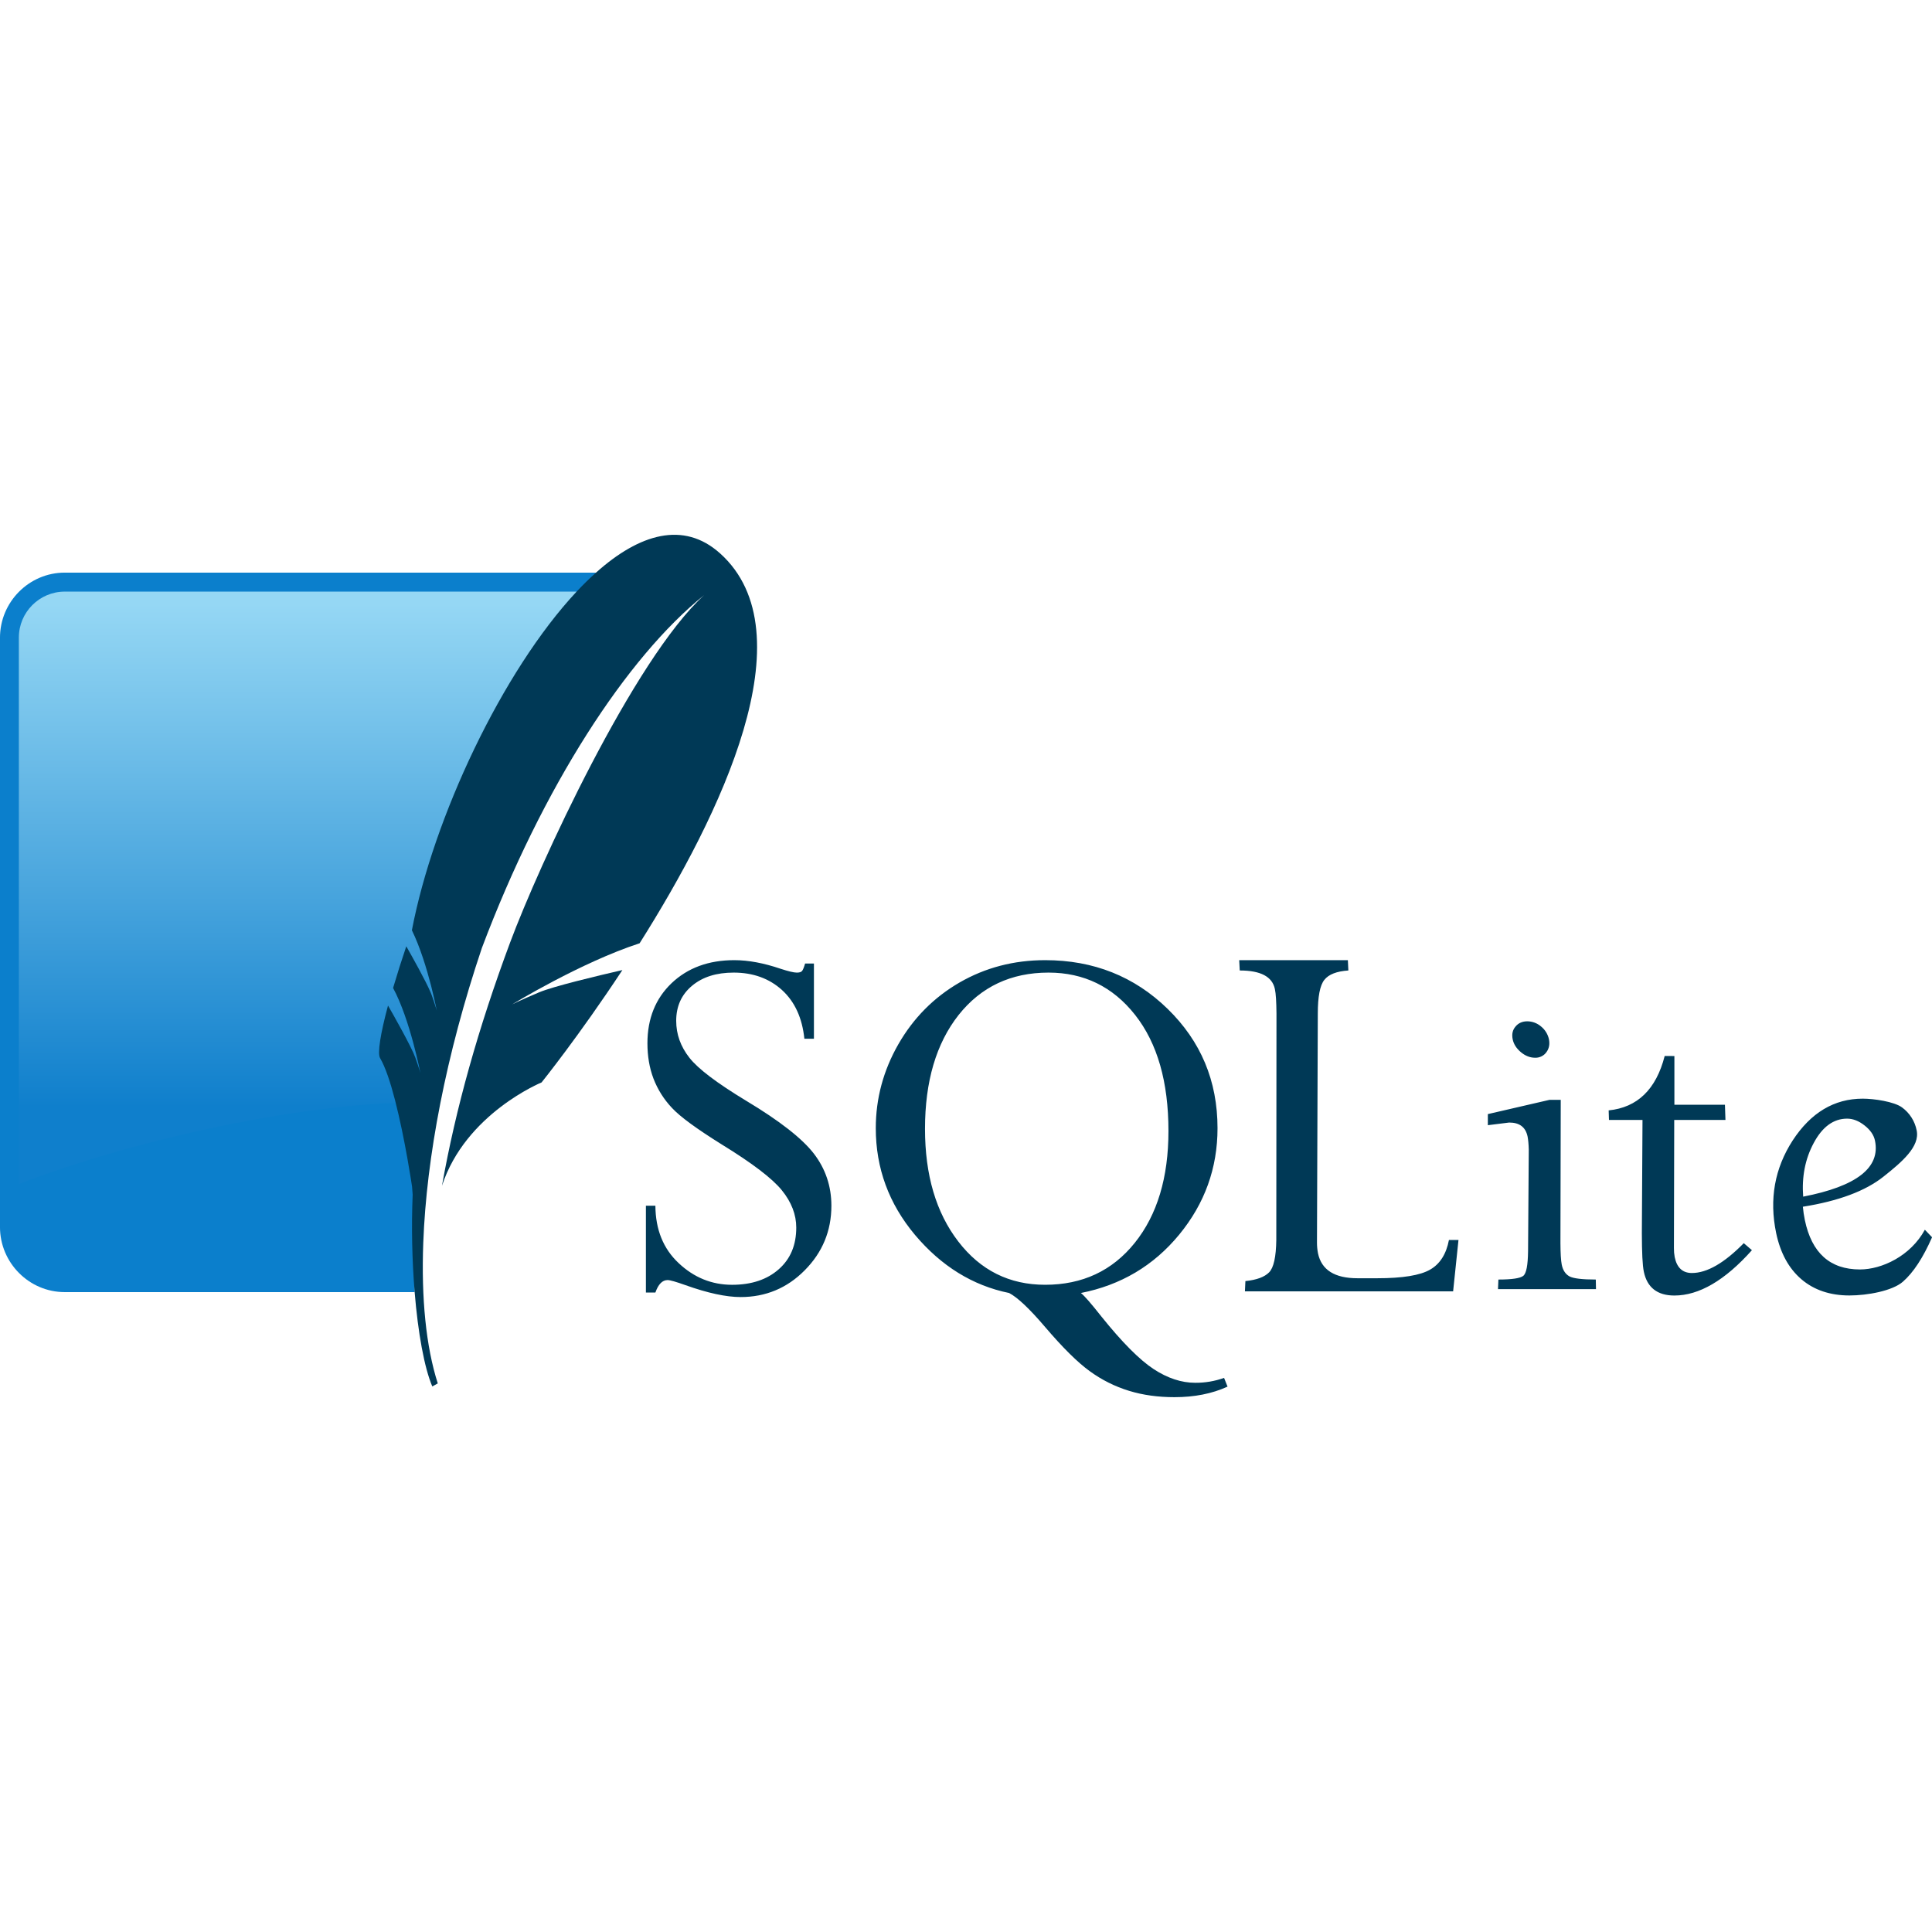
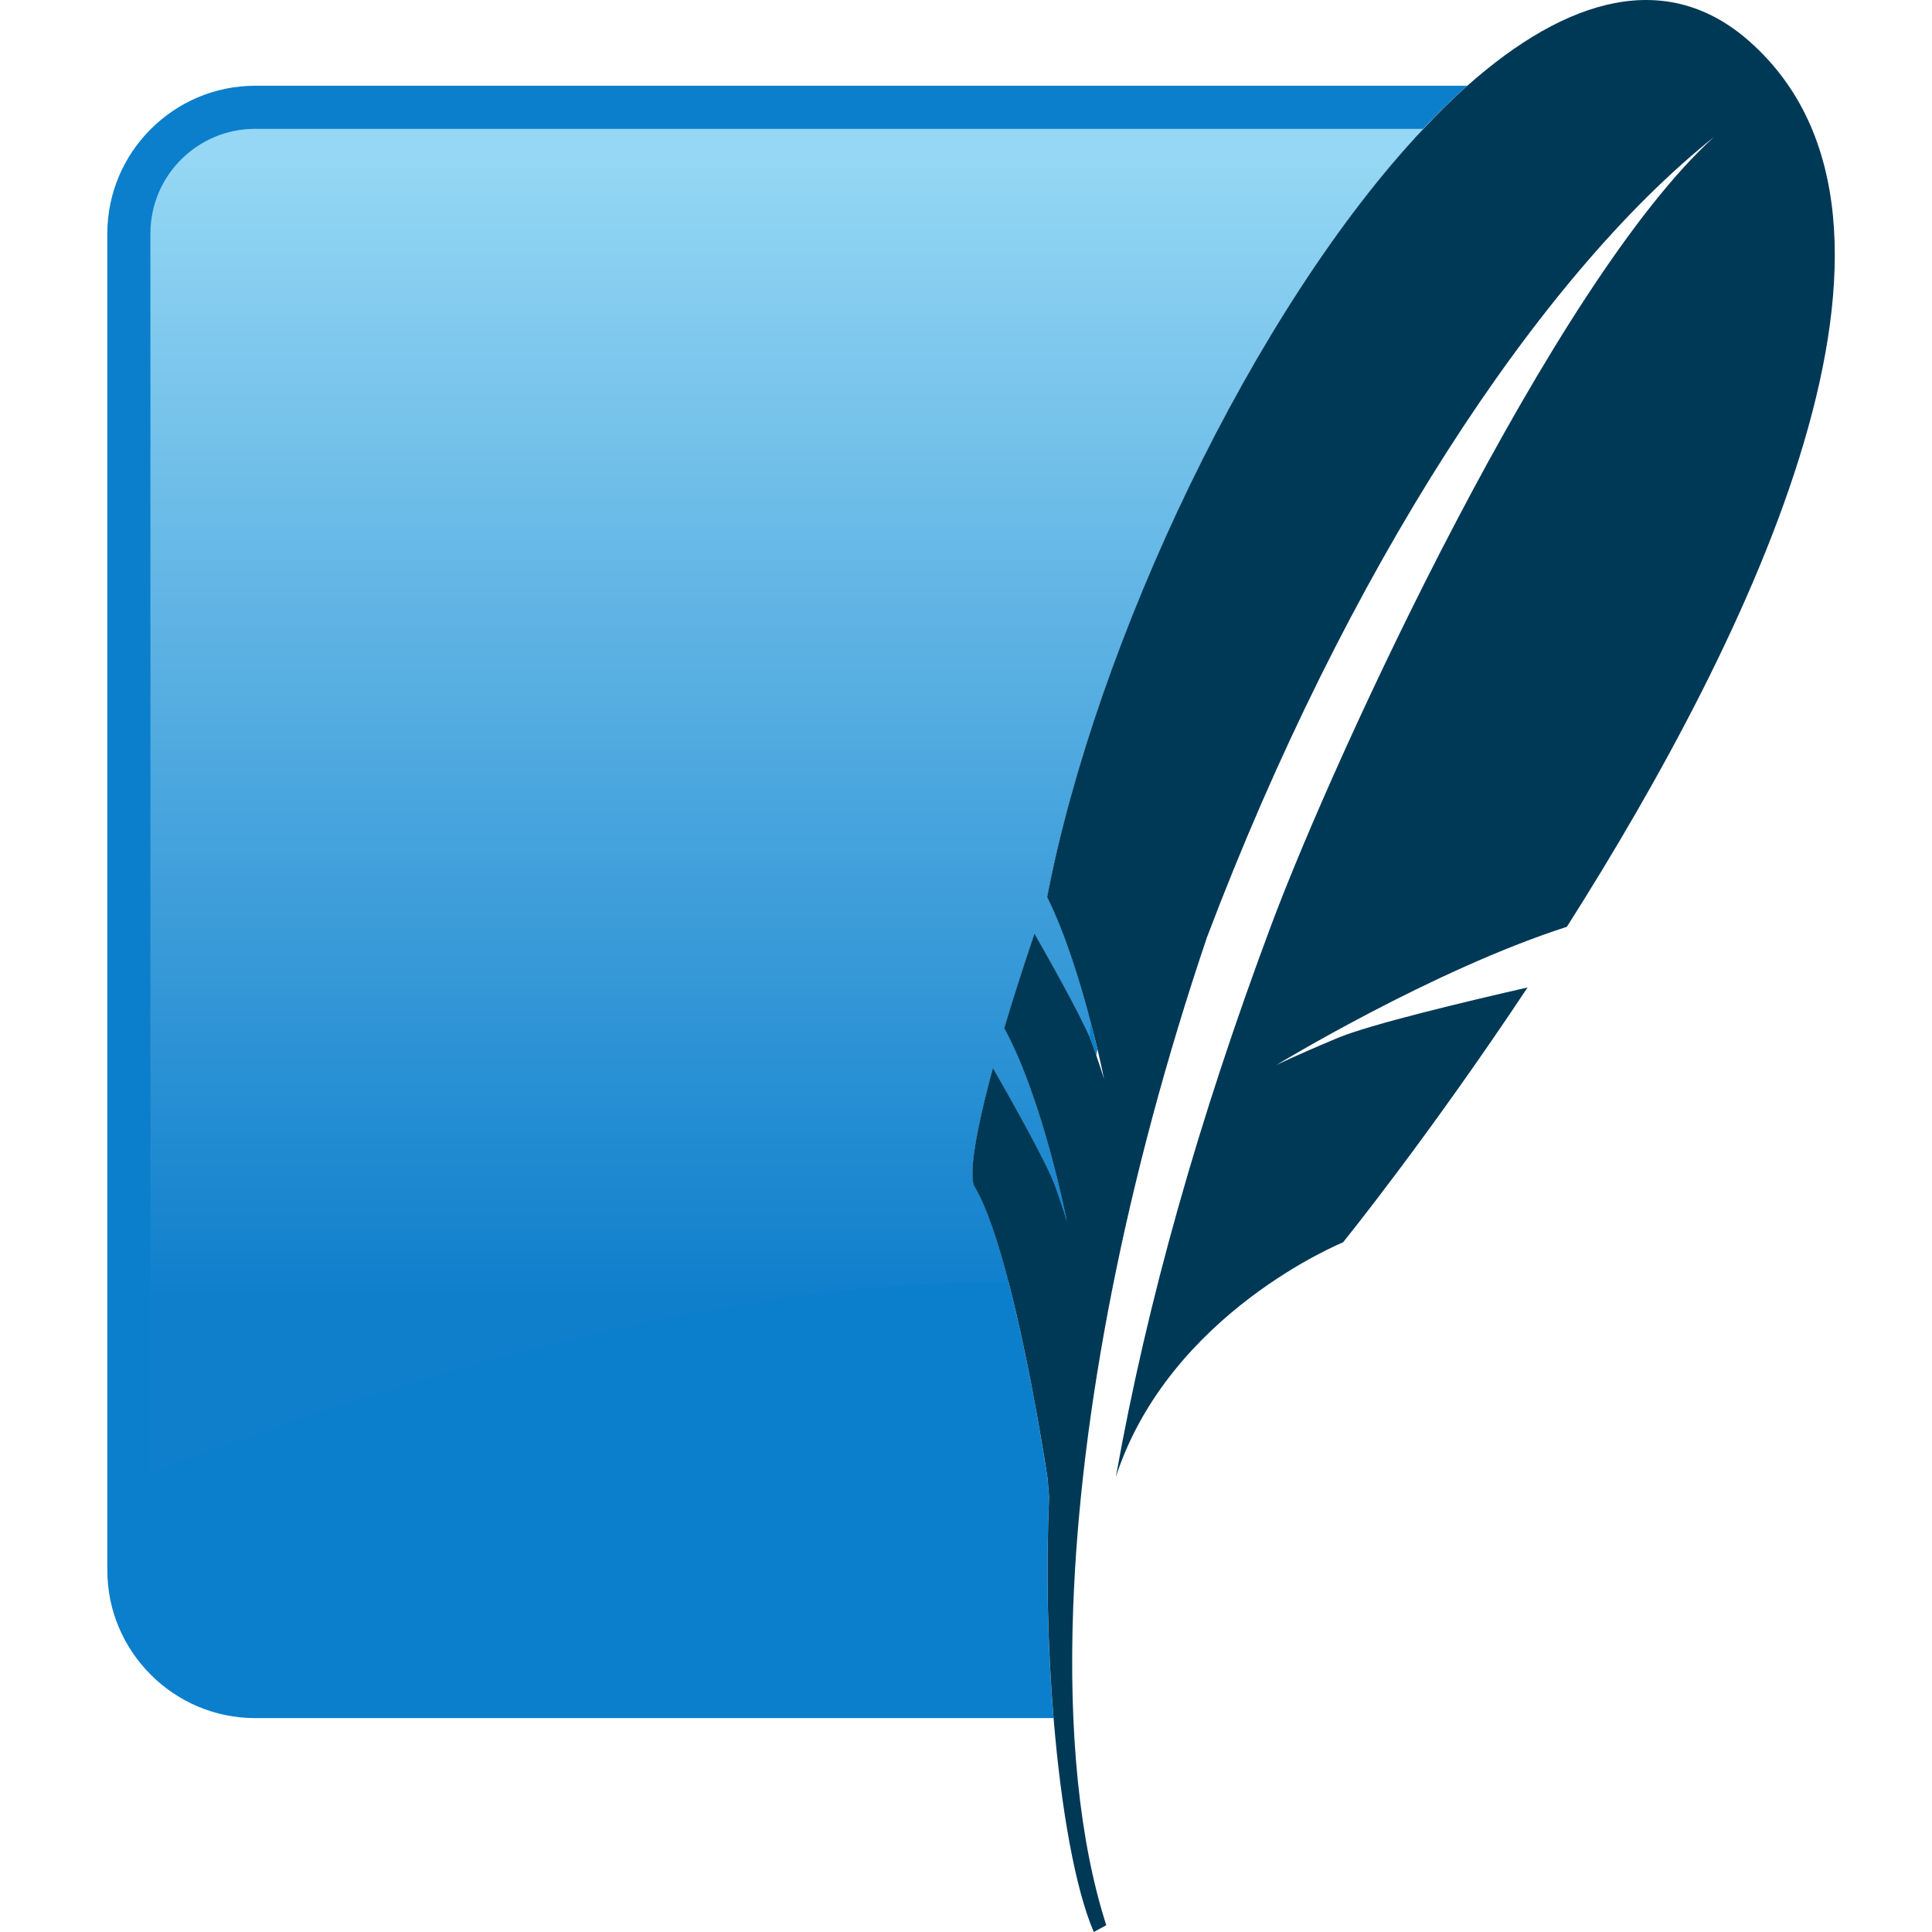
<svg viewBox="0 0 128 128">
  <defs>
-     <linearGradient id="sqlite-original-wordmark-a" x1="-15.615" x2="-6.741" y1="-9.108" y2="-9.108" gradientTransform="matrix(0 4.0868 -4.0632 0 -14.448 103.81)" gradientUnits="userSpaceOnUse">
+     <linearGradient id="sqlite-original-a" x1="-15.615" x2="-6.741" y1="-9.108" y2="-9.108" gradientTransform="rotate(90 -90.486 64.634) scale(9.2712)" gradientUnits="userSpaceOnUse">
      <stop stop-color="#95d7f4" offset="0" />
      <stop stop-color="#0f7fcc" offset=".92" />
      <stop stop-color="#0f7fcc" offset="1" />
    </linearGradient>
  </defs>
-   <path d="M48.648 63.613c-1.703 0-3.09.512-4.156 1.527-1.063 1.016-1.598 2.348-1.598 3.98 0 .845.129 1.618.395 2.325a5.894 5.894 0 001.23 1.957c.55.594 1.656 1.395 3.3 2.422 2.024 1.242 3.345 2.25 3.981 3.035s.954 1.61.954 2.469c0 1.148-.375 2.07-1.153 2.758-.773.687-1.808 1.035-3.097 1.035-1.352 0-2.532-.484-3.543-1.438-1.016-.953-1.528-2.214-1.54-3.8h-.628v5.75h.628c.192-.547.461-.825.809-.825.168 0 .559.114 1.172.332 1.488.532 2.707.793 3.668.793 1.652 0 3.07-.586 4.242-1.77 1.176-1.183 1.77-2.612 1.77-4.28 0-1.293-.391-2.446-1.157-3.446-.773-1.004-2.265-2.175-4.5-3.515-1.921-1.164-3.171-2.106-3.75-2.844s-.875-1.55-.875-2.445c0-.973.356-1.746 1.055-2.328.695-.579 1.606-.868 2.754-.868 1.281 0 2.356.387 3.203 1.157.848.777 1.336 1.847 1.48 3.226h.633v-4.984h-.585c-.075.258-.141.418-.2.492-.062.074-.172.11-.347.11-.2 0-.563-.087-1.078-.255-1.106-.375-2.125-.57-3.067-.57zm20.598 0c-2.078 0-3.965.496-5.672 1.48-1.707.989-3.058 2.352-4.058 4.094-.993 1.739-1.493 3.59-1.493 5.559 0 2.644.864 5.004 2.598 7.07 1.742 2.067 3.82 3.356 6.234 3.848.555.289 1.348 1.035 2.383 2.25 1.16 1.36 2.149 2.344 2.961 2.93a8.746 8.746 0 002.61 1.304c.921.282 1.921.418 3.003.418 1.309 0 2.485-.226 3.516-.699l-.23-.578a5.566 5.566 0 01-1.915.324c-.91 0-1.835-.305-2.761-.914s-2.086-1.773-3.461-3.488c-.649-.824-1.098-1.344-1.348-1.547 2.64-.52 4.817-1.805 6.512-3.867s2.539-4.414 2.539-7.051c0-3.133-1.106-5.762-3.305-7.906-2.199-2.145-4.906-3.227-8.113-3.227zm12.855 0l.035.684c1.383 0 2.156.406 2.328 1.23.067.297.098.844.106 1.625l-.012 15c-.016 1.121-.172 1.836-.477 2.145-.304.308-.824.503-1.57.578l-.031.68h13.793l.355-3.403h-.632c-.176.926-.59 1.59-1.25 1.965-.657.379-1.82.57-3.5.57h-1.309c-1.512 0-2.387-.55-2.617-1.656a3.677 3.677 0 01-.067-.715l.055-15.164c0-1.117.14-1.867.434-2.234.289-.367.824-.57 1.59-.621l-.032-.684zm-12.633.824c2.34 0 4.258.93 5.734 2.801 1.48 1.879 2.211 4.445 2.211 7.695 0 3.082-.742 5.551-2.23 7.407-1.489 1.855-3.473 2.78-5.938 2.78-2.367 0-4.285-.952-5.758-2.87-1.472-1.914-2.203-4.399-2.203-7.461 0-3.14.739-5.656 2.223-7.54 1.485-1.874 3.473-2.812 5.961-2.812zm31.723 3.227c-.332 0-.594.117-.781.344-.2.23-.258.507-.192.843.067.332.254.614.547.86.285.238.602.367.938.367a.884.884 0 00.75-.367c.18-.246.234-.528.168-.86a1.497 1.497 0 00-.52-.843 1.415 1.415 0 00-.91-.344zm9.098 2.3c-.567 2.212-1.809 3.41-3.711 3.602l.02.633h2.222l-.043 7.496c.004 1.281.04 2.133.133 2.567.219 1.039.894 1.57 2.023 1.57 1.633 0 3.348-1 5.137-3.004l-.54-.465c-1.292 1.316-2.437 1.977-3.437 1.977-.617 0-.996-.352-1.14-1.055a3.007 3.007 0 01-.051-.602l.02-8.484h3.394l-.035-1.008h-3.348v-3.226zm13.125 2.825c-1.899 0-3.442.93-4.645 2.77-1.191 1.843-1.562 3.886-1.094 6.136.278 1.316.829 2.336 1.672 3.059.84.718 1.91 1.074 3.184 1.074 1.187 0 2.84-.301 3.539-.91.695-.606 1.34-1.594 1.934-2.946l-.477-.5c-.95 1.75-2.86 2.633-4.3 2.633-1.985 0-3.196-1.094-3.65-3.265a7.612 7.612 0 01-.132-.891c2.36-.375 4.145-1.04 5.348-2 1.21-.961 2.418-1.984 2.191-3.059a2.469 2.469 0 00-.973-1.523c-.515-.379-1.851-.578-2.597-.578zm-20.75.078l-4.09.945v.735l1.414-.176c.688 0 1.09.308 1.219.93.039.21.07.5.078.867l-.047 6.73c-.012.926-.113 1.469-.32 1.633-.207.16-.754.242-1.645.242l-.027.637h6.492l-.012-.637c-.898 0-1.484-.07-1.746-.21-.254-.141-.433-.391-.511-.778-.055-.277-.082-.758-.086-1.422l.02-9.496zm19.71 1.246c.395 0 .778.152 1.16.453.384.3.614.64.688 1.004.371 1.785-1.207 3.023-4.757 3.711-.098-1.305.125-2.488.699-3.555.57-1.07 1.312-1.613 2.21-1.613z" fill="#003956" />
-   <path d="M39.492 37.938H4.289c-2.36 0-4.29 1.941-4.29 4.313v39.043c0 2.37 1.93 4.312 4.29 4.312h23.184c-.262-11.602 3.676-34.117 12.02-47.672z" fill="#0b7fcc" />
-   <path d="M38.207 39.195H4.289a3.048 3.048 0 00-3.04 3.055v36.195c7.685-2.965 19.212-5.528 27.185-5.406 1.605-8.43 6.312-24.942 9.773-33.849z" fill="url(#sqlite-original-wordmark-a)" />
-   <path d="M47.699 36.656c-2.41-2.16-5.332-1.293-8.207 1.277-.43.383-.86.805-1.285 1.258-4.926 5.262-9.5 15-10.918 22.441.55 1.125.984 2.566 1.27 3.668a40.633 40.633 0 01.382 1.656s-.047-.172-.226-.699l-.122-.348a1.81 1.81 0 00-.074-.183c-.32-.754-1.21-2.34-1.601-3.031a70.465 70.465 0 00-.875 2.761c1.125 2.078 1.812 5.645 1.812 5.645s-.055-.234-.34-1.035c-.254-.715-1.507-2.926-1.808-3.446-.508 1.891-.707 3.164-.528 3.477.356.602.696 1.637.993 2.79.668 2.585 1.128 5.73 1.128 5.73l.04.53a53.477 53.477 0 00.132 6.462c.22 2.691.64 5.004 1.168 6.246l.364-.2c-.782-2.44-1.098-5.64-.961-9.327.21-5.637 1.5-12.438 3.882-19.52 4.032-10.7 9.614-19.281 14.727-23.38-4.66 4.235-10.965 17.935-12.855 23.013-2.113 5.675-3.609 11.008-4.515 16.12 1.562-4.789 6.598-6.847 6.598-6.847s2.468-3.063 5.355-7.445c-1.727.398-4.57 1.078-5.52 1.476-1.406.594-1.78.797-1.78.797s4.546-2.781 8.44-4.047c5.364-8.492 11.208-20.559 5.325-25.84" fill="#003956" />
+   <path d="M69.5 99.176c-.059-.73-.094-1.2-.094-1.2S67.2 83.087 64.57 78.642c-.414-.707.043-3.594 1.207-7.88.68 1.169 3.54 6.192 4.118 7.81.648 1.824.78 2.347.78 2.347s-1.57-8.082-4.144-12.797a162.286 162.286 0 012.004-6.265c.973 1.71 3.313 5.859 3.828 7.3.102.293.192.543.27.774.023-.137.05-.274.074-.414-.59-2.504-1.75-6.86-3.336-10.082 3.52-18.328 15.531-42.824 27.84-53.754H16.9c-5.387 0-9.789 4.406-9.789 9.789v88.57c0 5.383 4.406 9.789 9.79 9.789h52.897a118.657 118.657 0 01-.297-14.652" fill="#0b7fcc" />
+   <path d="M65.777 70.762c.68 1.168 3.54 6.188 4.117 7.809.649 1.824.781 2.347.781 2.347s-1.57-8.082-4.144-12.797a164.535 164.535 0 012.004-6.27c.887 1.567 2.922 5.169 3.652 6.872l.082-.961c-.648-2.496-1.633-5.766-2.898-8.328 3.242-16.871 13.68-38.97 24.926-50.898H16.899a6.94 6.94 0 00-6.934 6.933v82.11c17.527-6.731 38.664-12.88 56.855-12.614-.672-2.605-1.441-4.96-2.25-6.324-.414-.707.043-3.597 1.207-7.879" fill="url(#sqlite-original-a)" />
+   <path d="M115.95 2.781c-5.5-4.906-12.164-2.933-18.734 2.899a44.347 44.347 0 00-2.914 2.859c-11.25 11.926-21.684 34.023-24.926 50.895 1.262 2.563 2.25 5.832 2.894 8.328.168.64.32 1.242.442 1.754.285 1.207.437 1.996.437 1.996s-.101-.383-.515-1.582c-.078-.23-.168-.484-.27-.773-.043-.125-.105-.274-.172-.434-.734-1.703-2.765-5.305-3.656-6.867-.762 2.25-1.437 4.36-2.004 6.265 2.578 4.715 4.149 12.797 4.149 12.797s-.137-.523-.782-2.347c-.578-1.621-3.441-6.64-4.117-7.809-1.164 4.281-1.625 7.172-1.207 7.88.809 1.362 1.574 3.722 2.25 6.323 1.524 5.867 2.586 13.012 2.586 13.012s.031.469.094 1.2a118.653 118.653 0 00.297 14.651c.504 6.11 1.453 11.363 2.664 14.172l.828-.449c-1.781-5.535-2.504-12.793-2.188-21.156.48-12.793 3.422-28.215 8.856-44.289 9.191-24.27 21.938-43.738 33.602-53.035-10.633 9.602-25.023 40.684-29.332 52.195-4.82 12.891-8.238 24.984-10.301 36.574 3.55-10.863 15.047-15.53 15.047-15.53s5.637-6.958 12.227-16.888c-3.95.903-10.43 2.442-12.598 3.352-3.2 1.344-4.067 1.8-4.067 1.8s10.371-6.312 19.27-9.171c12.234-19.27 25.562-46.648 12.141-58.621" fill="#003956" />
</svg>
